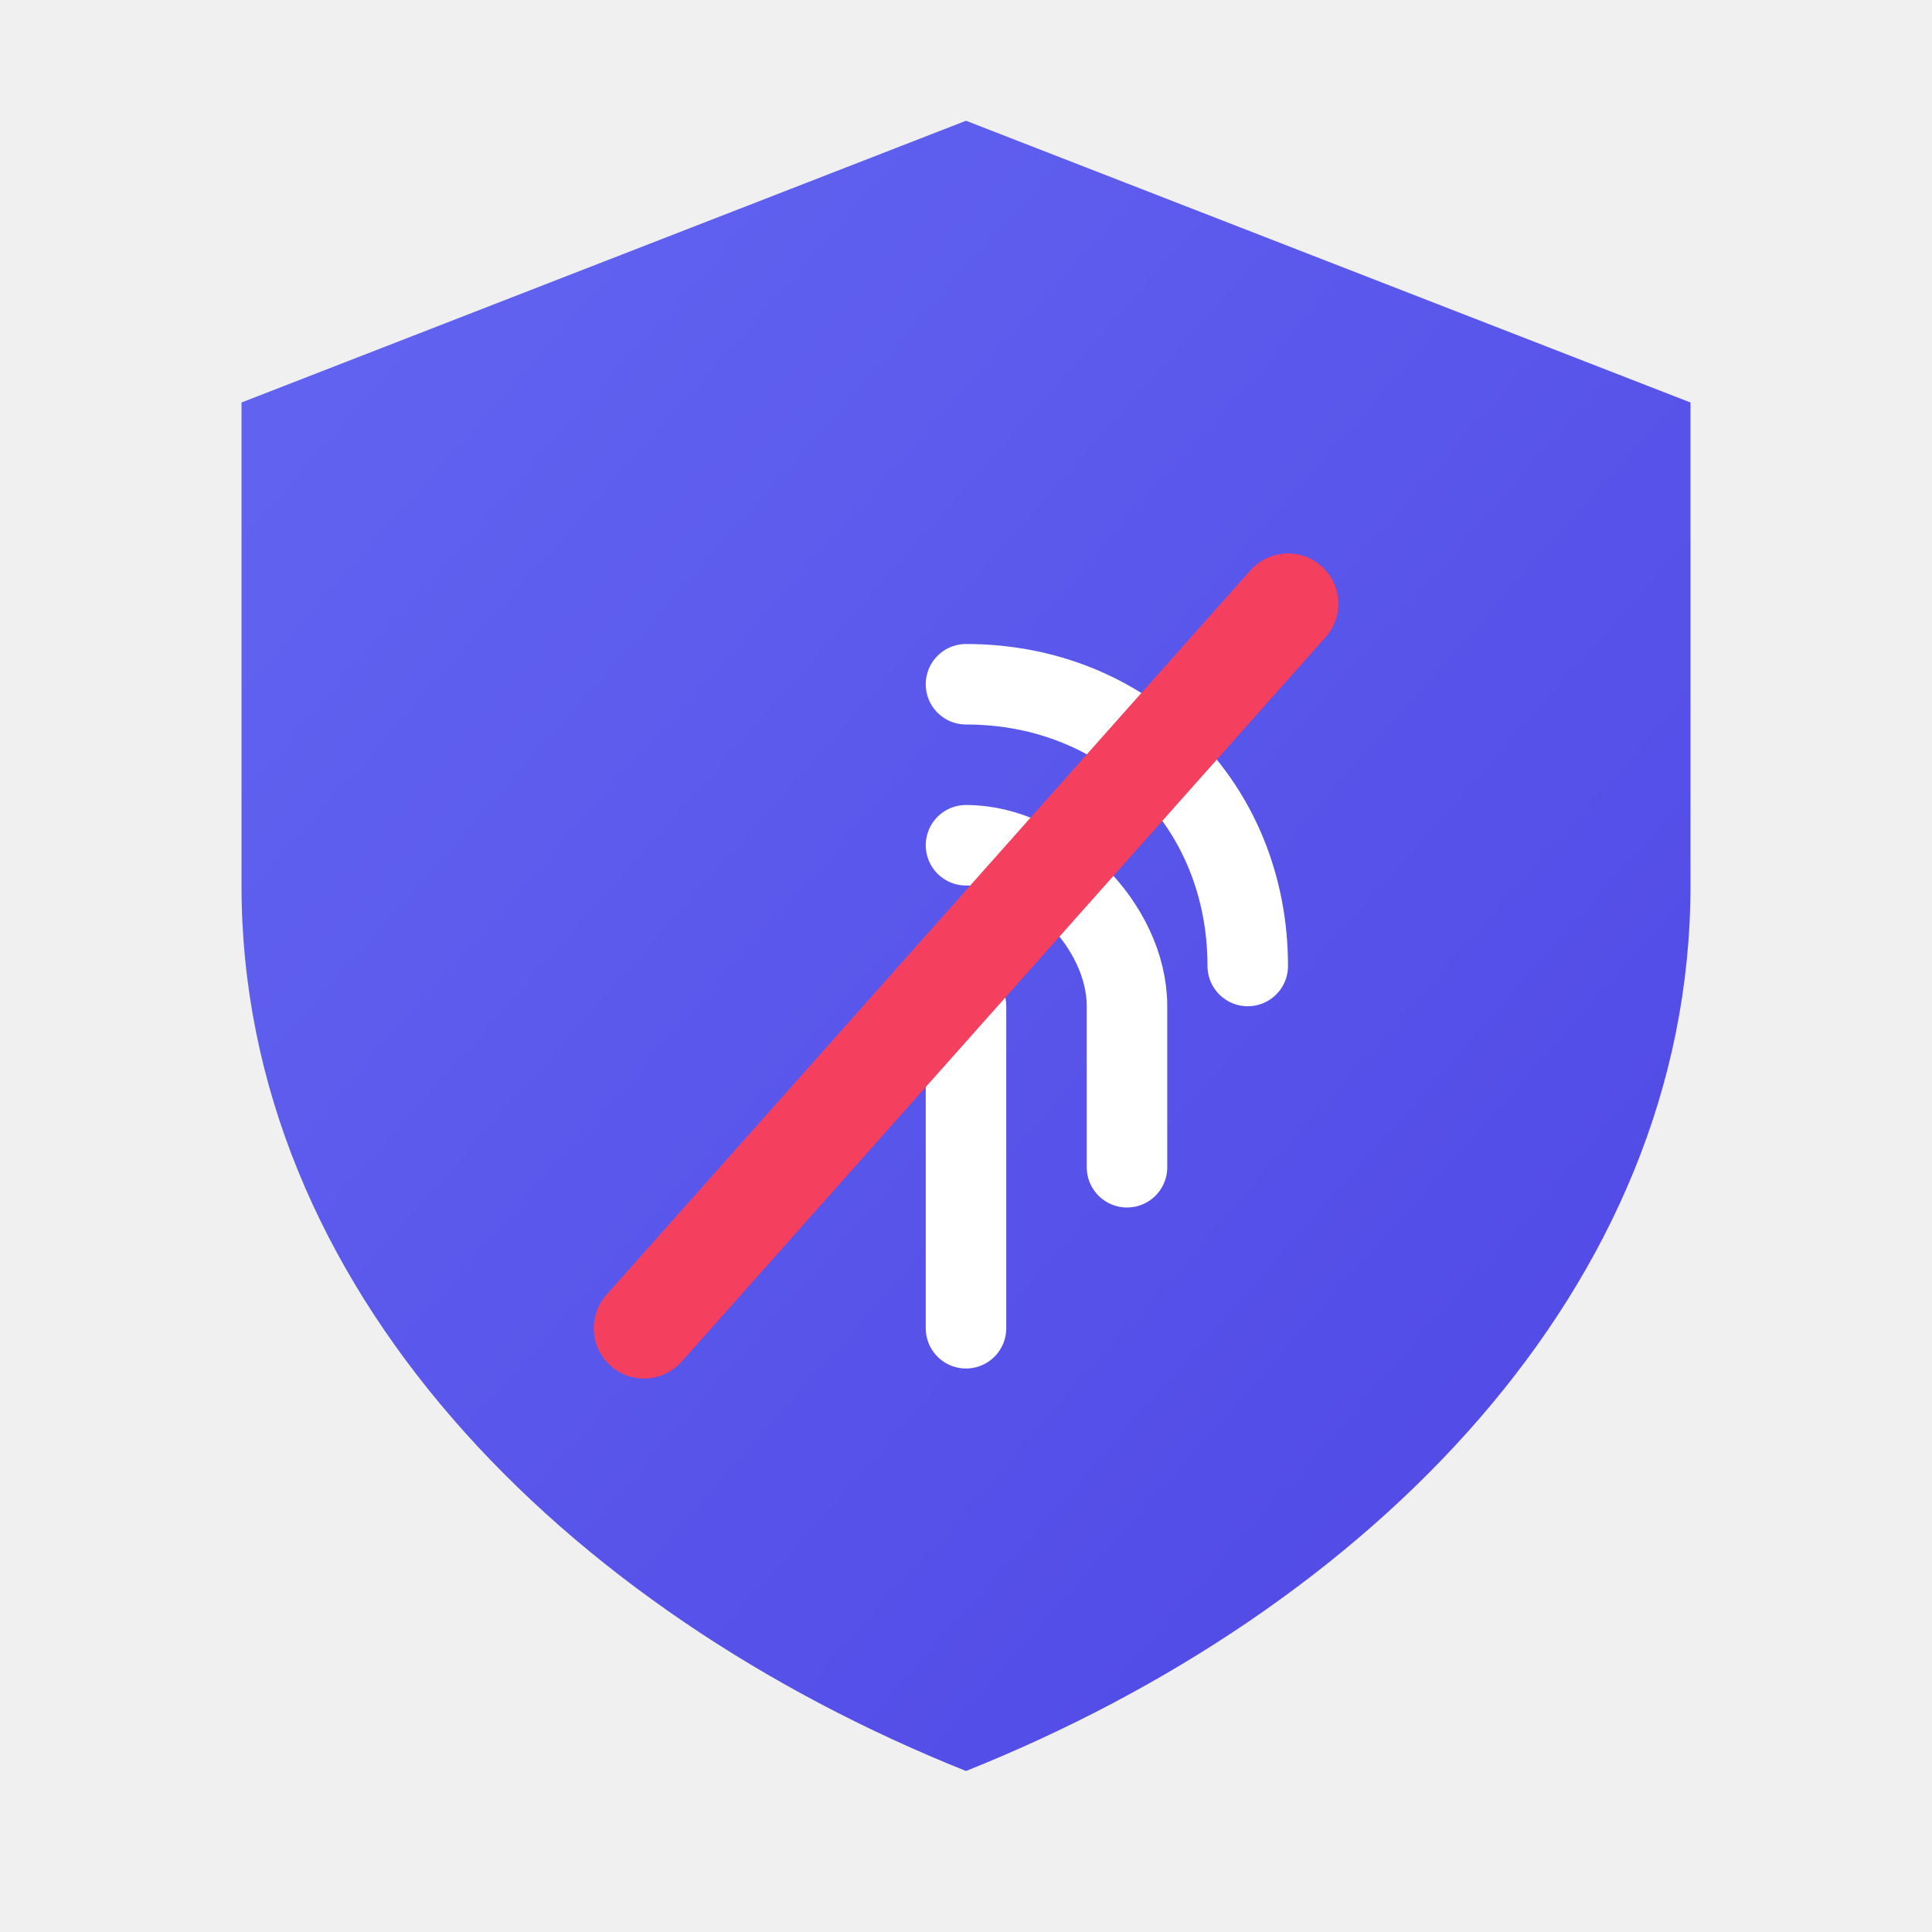
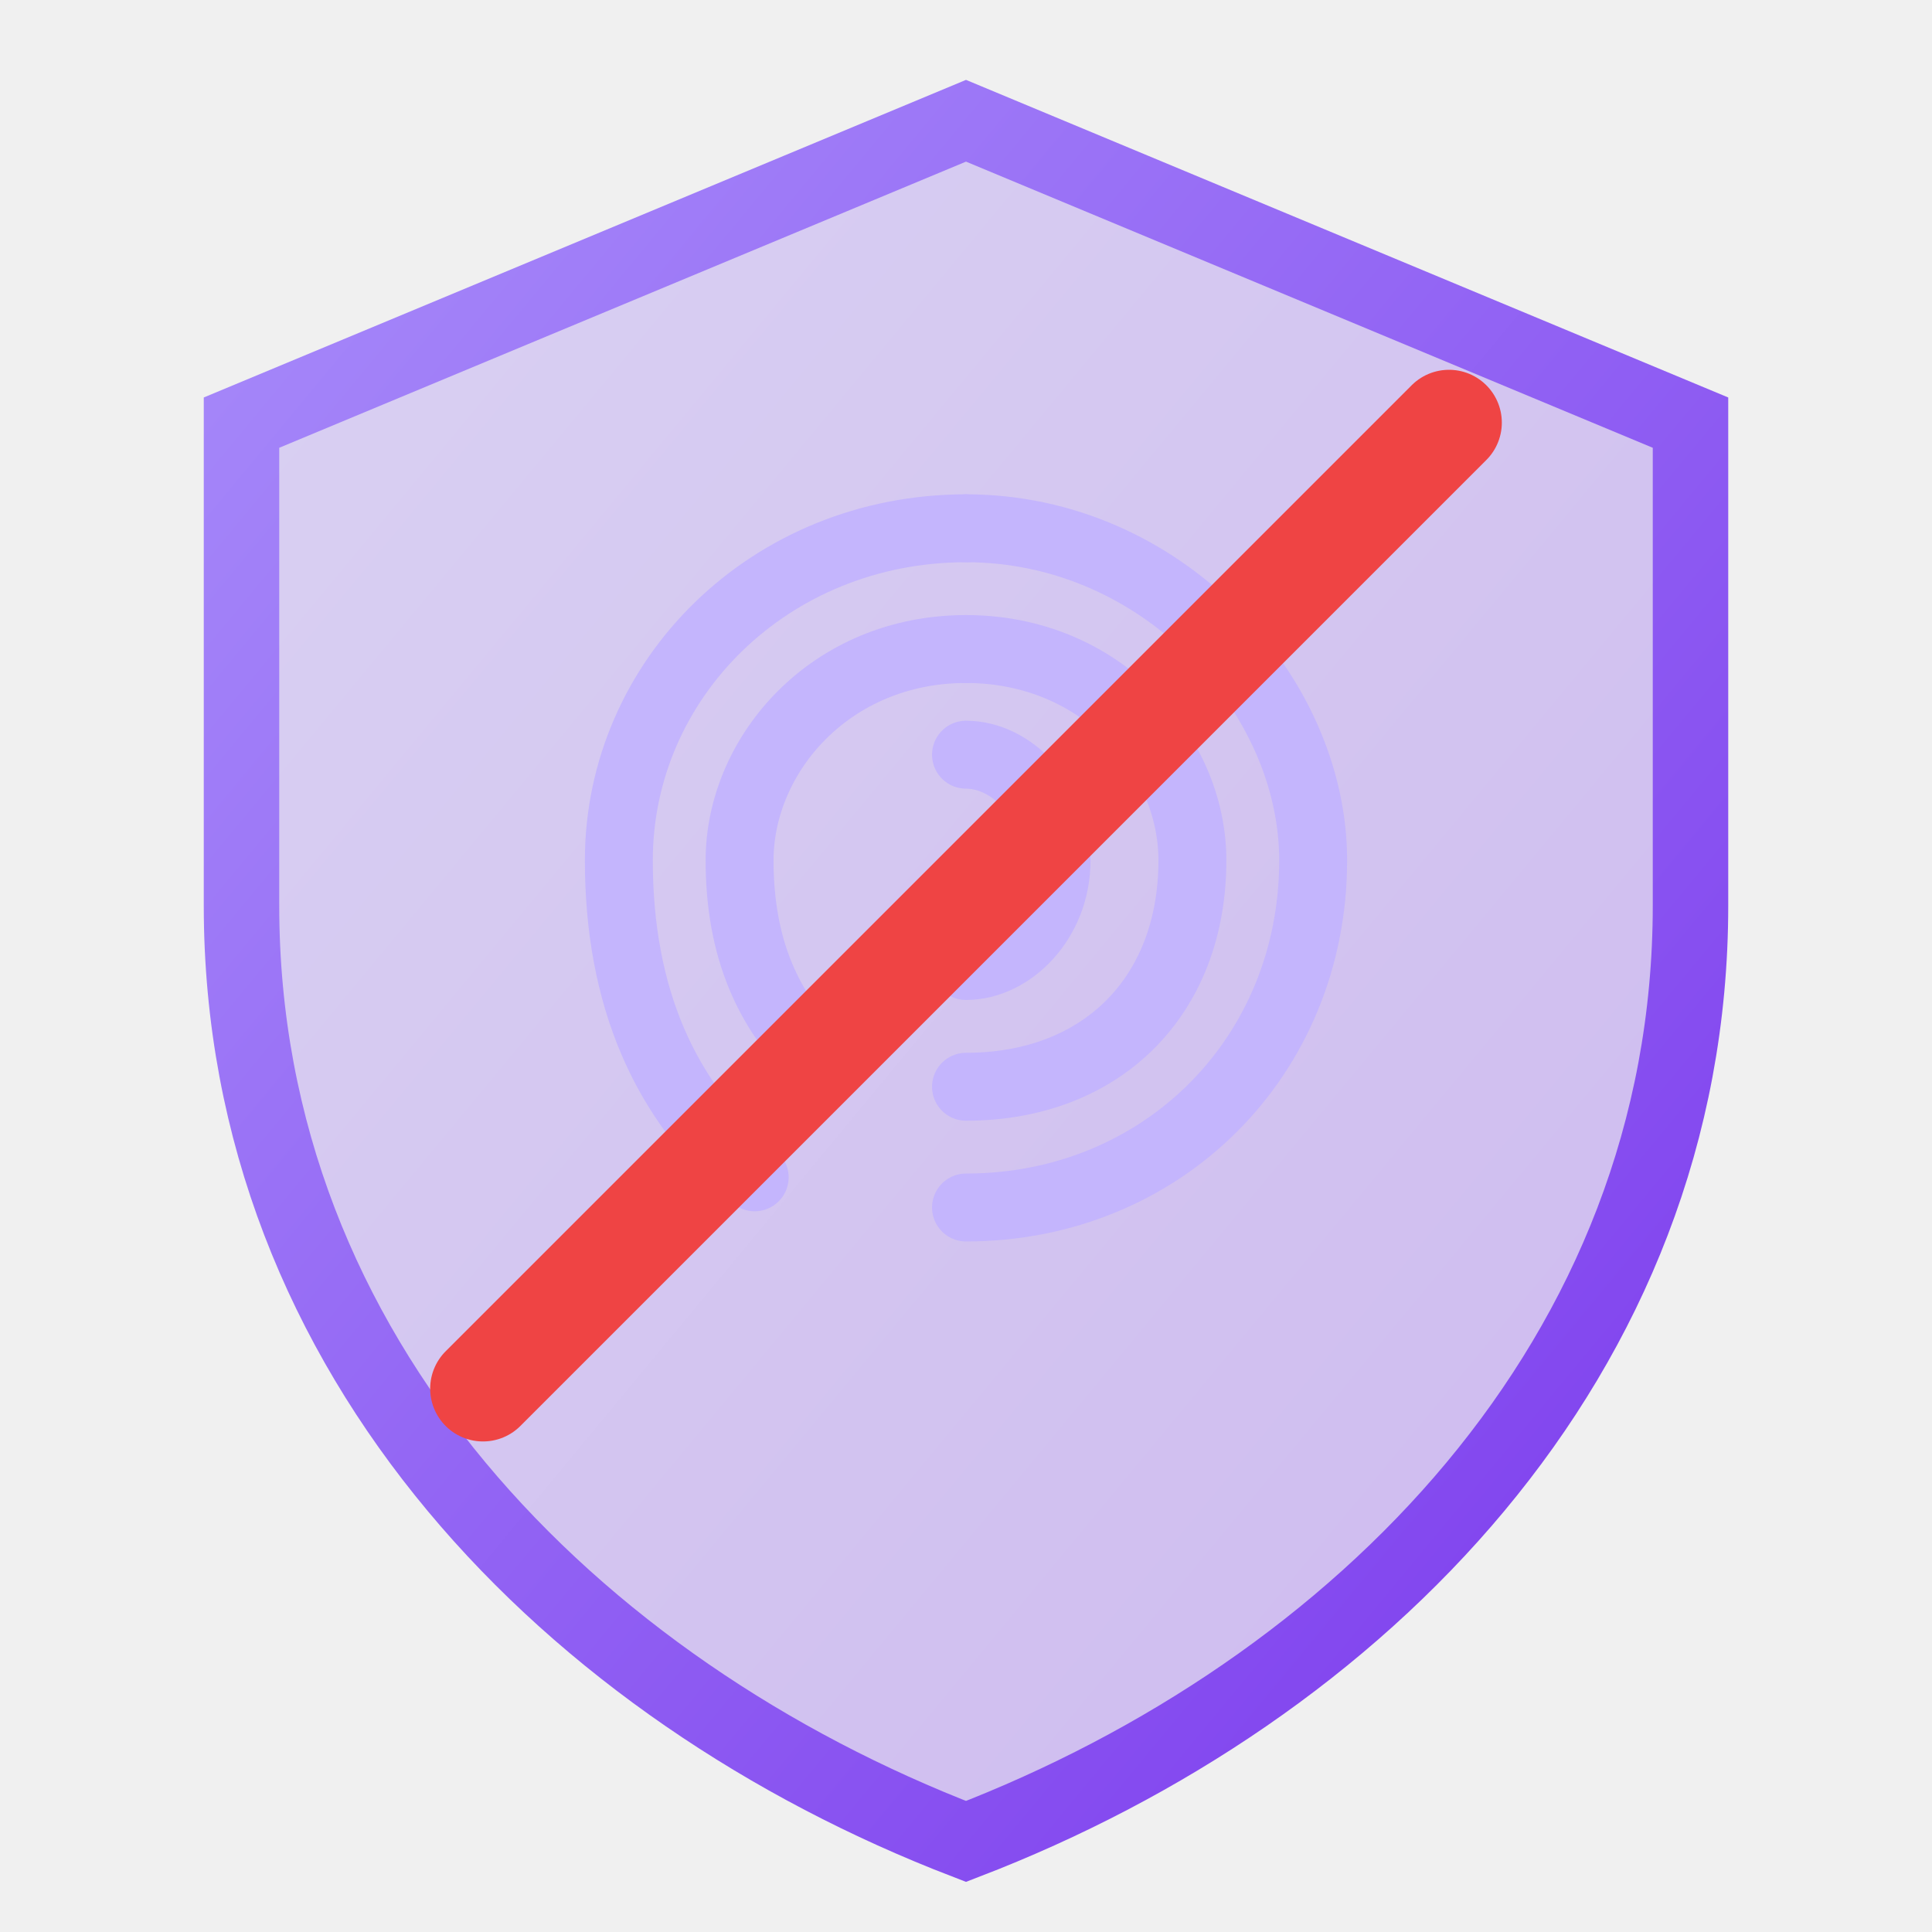
- <svg xmlns="http://www.w3.org/2000/svg" viewBox="0 0 48 48">
+ <svg xmlns="http://www.w3.org/2000/svg" viewBox="0 0 128 128" width="48" height="48">
  <defs>
-     <linearGradient id="sg48" x1="0%" y1="0%" x2="100%" y2="100%">
-       <stop offset="0%" stop-color="#6366F1" />
-       <stop offset="100%" stop-color="#4F46E5" />
+     <linearGradient id="g1" x1="0%" y1="0%" x2="100%" y2="100%">
+       <stop offset="0%" stop-color="#a78bfa" />
+       <stop offset="100%" stop-color="#7c3aed" />
    </linearGradient>
  </defs>
-   <path d="M24 3 L42 10 L42 22 C42 32 34 40 24 44 C14 40 6 32 6 22 L6 10 Z" fill="url(#sg48)" />
-   <g transform="translate(14, 13)">
-     <path d="M10 4 C14 4 17 7 17 11" stroke="white" stroke-width="2" stroke-linecap="round" fill="none" />
-     <path d="M10 8 C12 8 14 10 14 12 L14 16" stroke="white" stroke-width="2" stroke-linecap="round" fill="none" />
-     <path d="M10 12 L10 20" stroke="white" stroke-width="2" stroke-linecap="round" fill="none" />
-     <line x1="2" y1="20" x2="18" y2="2" stroke="#F43F5E" stroke-width="2.5" stroke-linecap="round" />
+   <path d="M64 8 L112 28 L112 60 C112 90 90 112 64 122 C38 112 16 90 16 60 L16 28 Z" fill="url(#g1)" opacity="0.3" />
+   <path d="M64 8 L112 28 L112 60 C112 90 90 112 64 122 C38 112 16 90 16 60 L16 28 Z" fill="none" stroke="url(#g1)" stroke-width="5" />
+   <g fill="none" stroke="#c4b5fd" stroke-linecap="round" stroke-width="4.5">
+     <path d="M64 50 C67 50 70 53 70 57 C70 61 67 64 64 64" />
+     <path d="M64 43 C73 43 79 50 79 57 C79 66 73 72 64 72" />
+     <path d="M64 43 C55 43 49 50 49 57 C49 63 51 67 54 70" />
+     <path d="M64 35 C77 35 87 46 87 57 C87 70 77 80 64 80" />
+     <path d="M64 35 C51 35 41 45 41 57 C41 66 44 73 50 78" />
  </g>
+   <line x1="32" y1="92" x2="96" y2="28" stroke="#ef4444" stroke-width="7" stroke-linecap="round" />
</svg>
